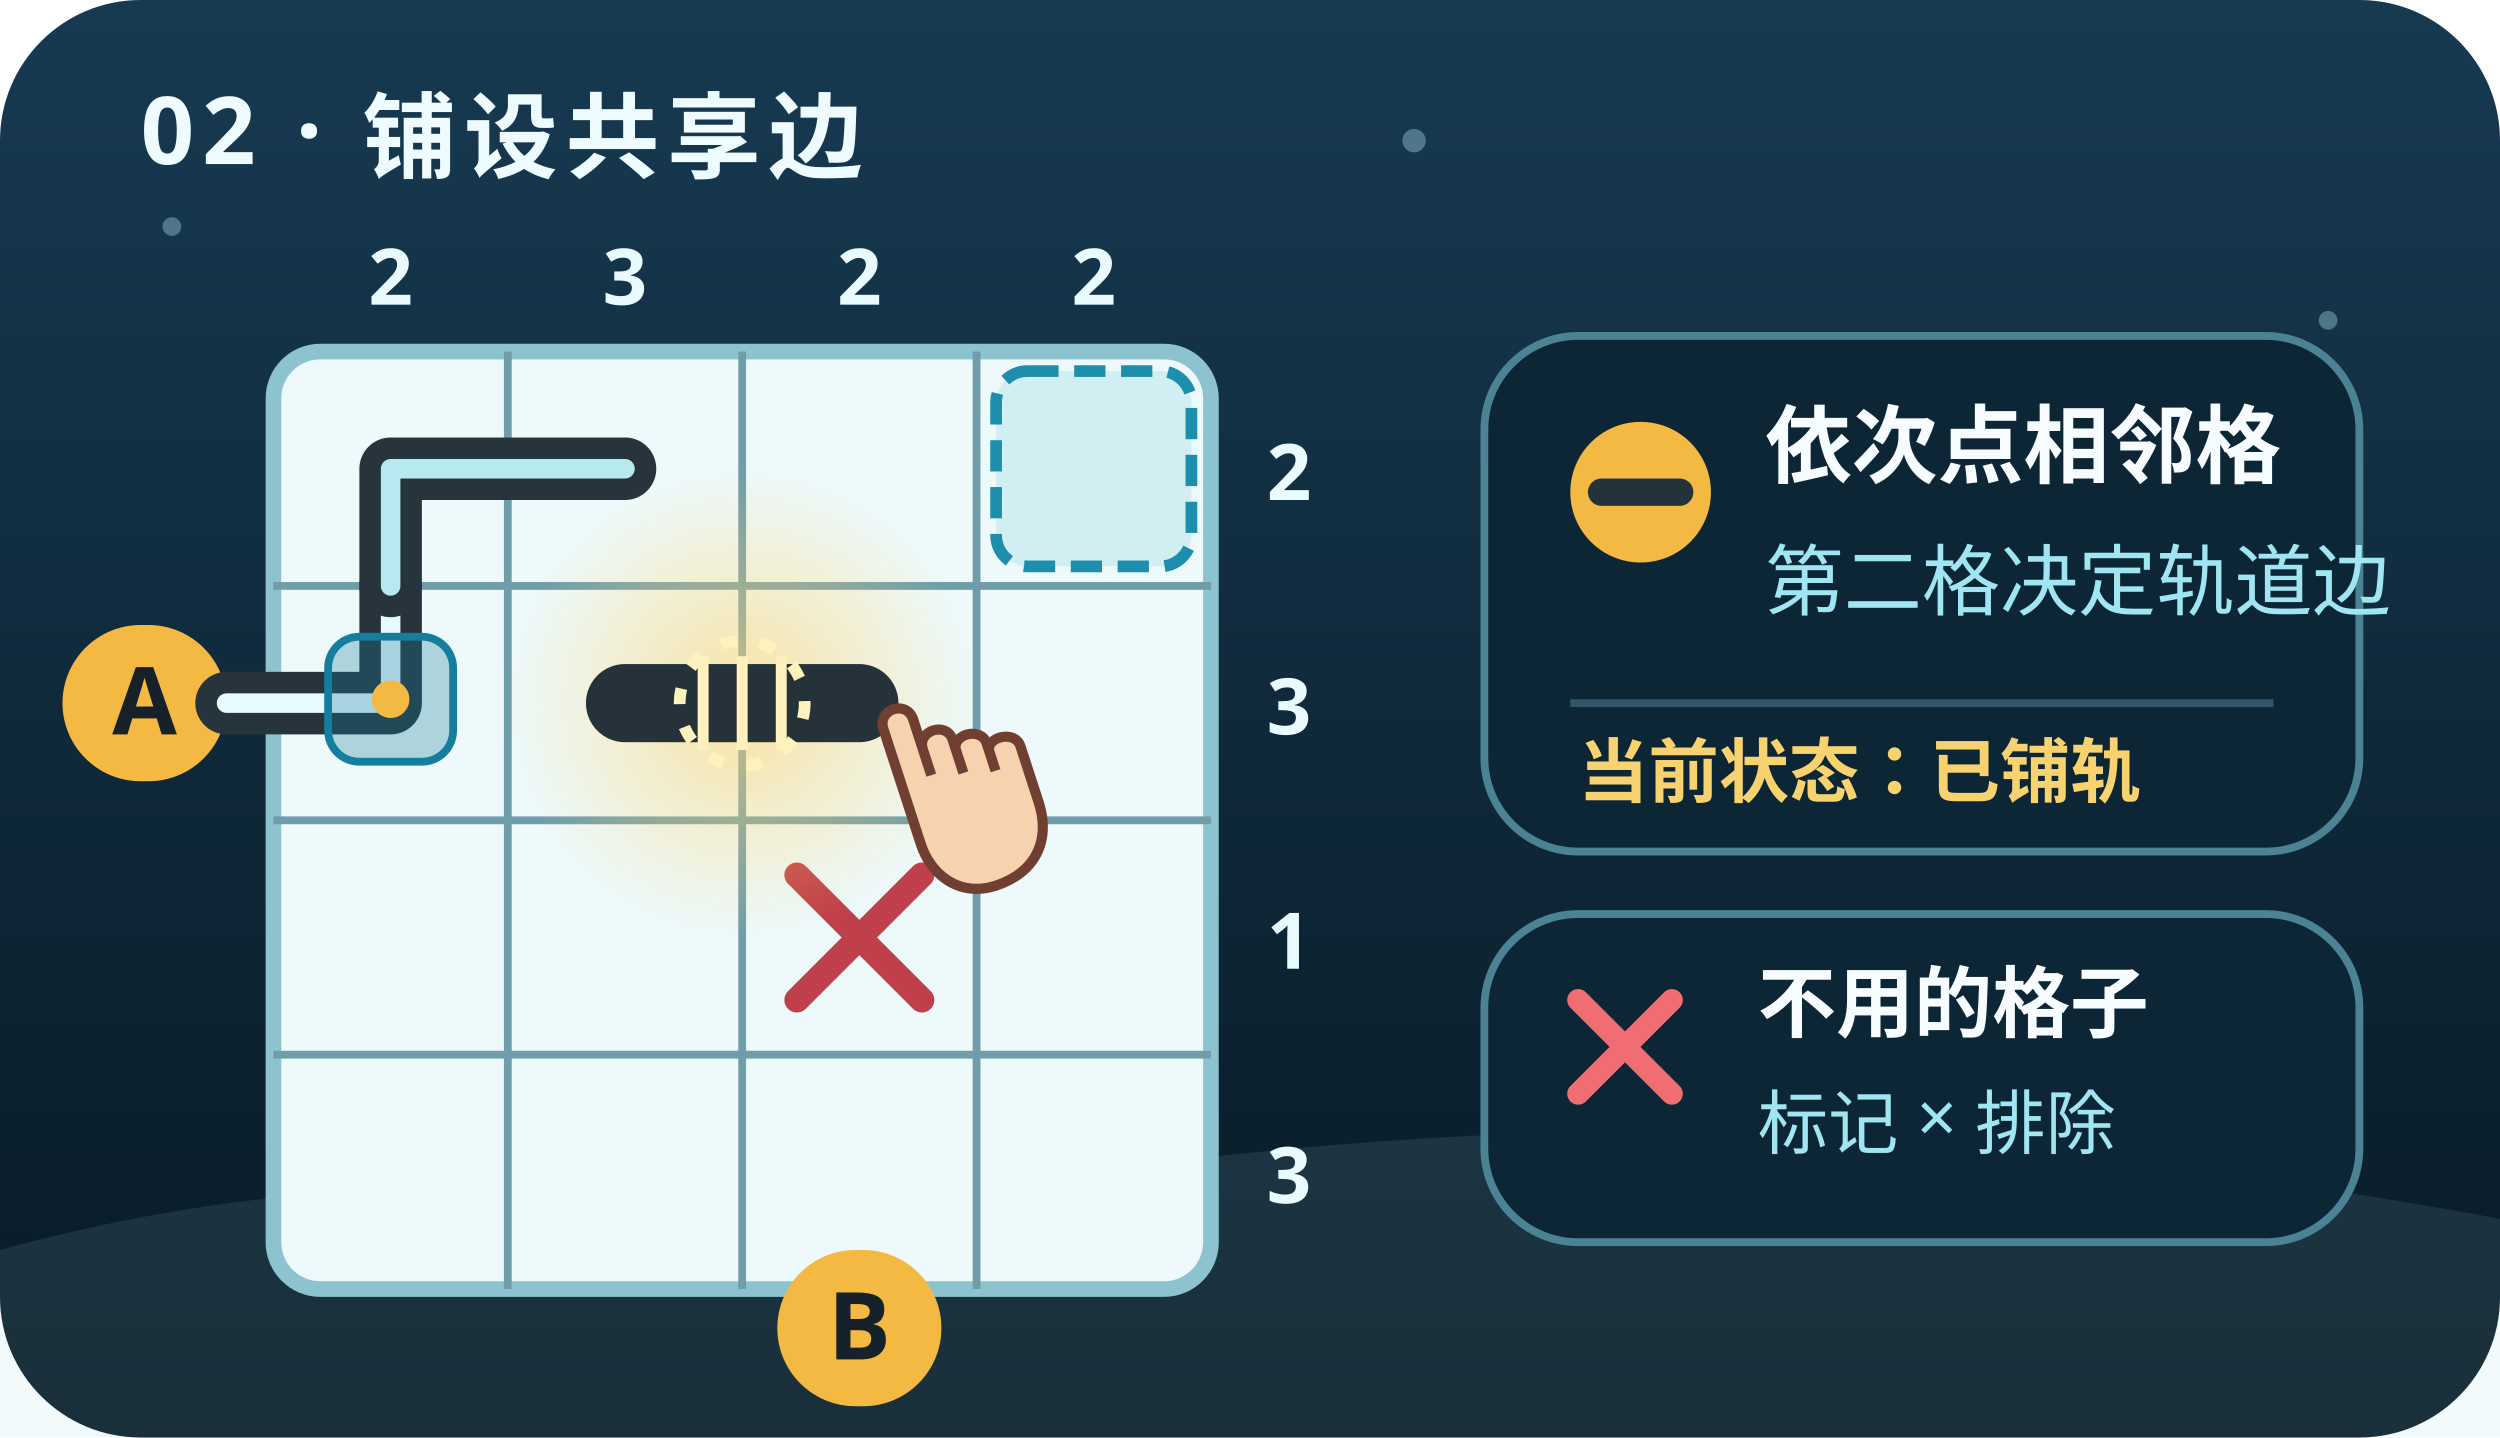
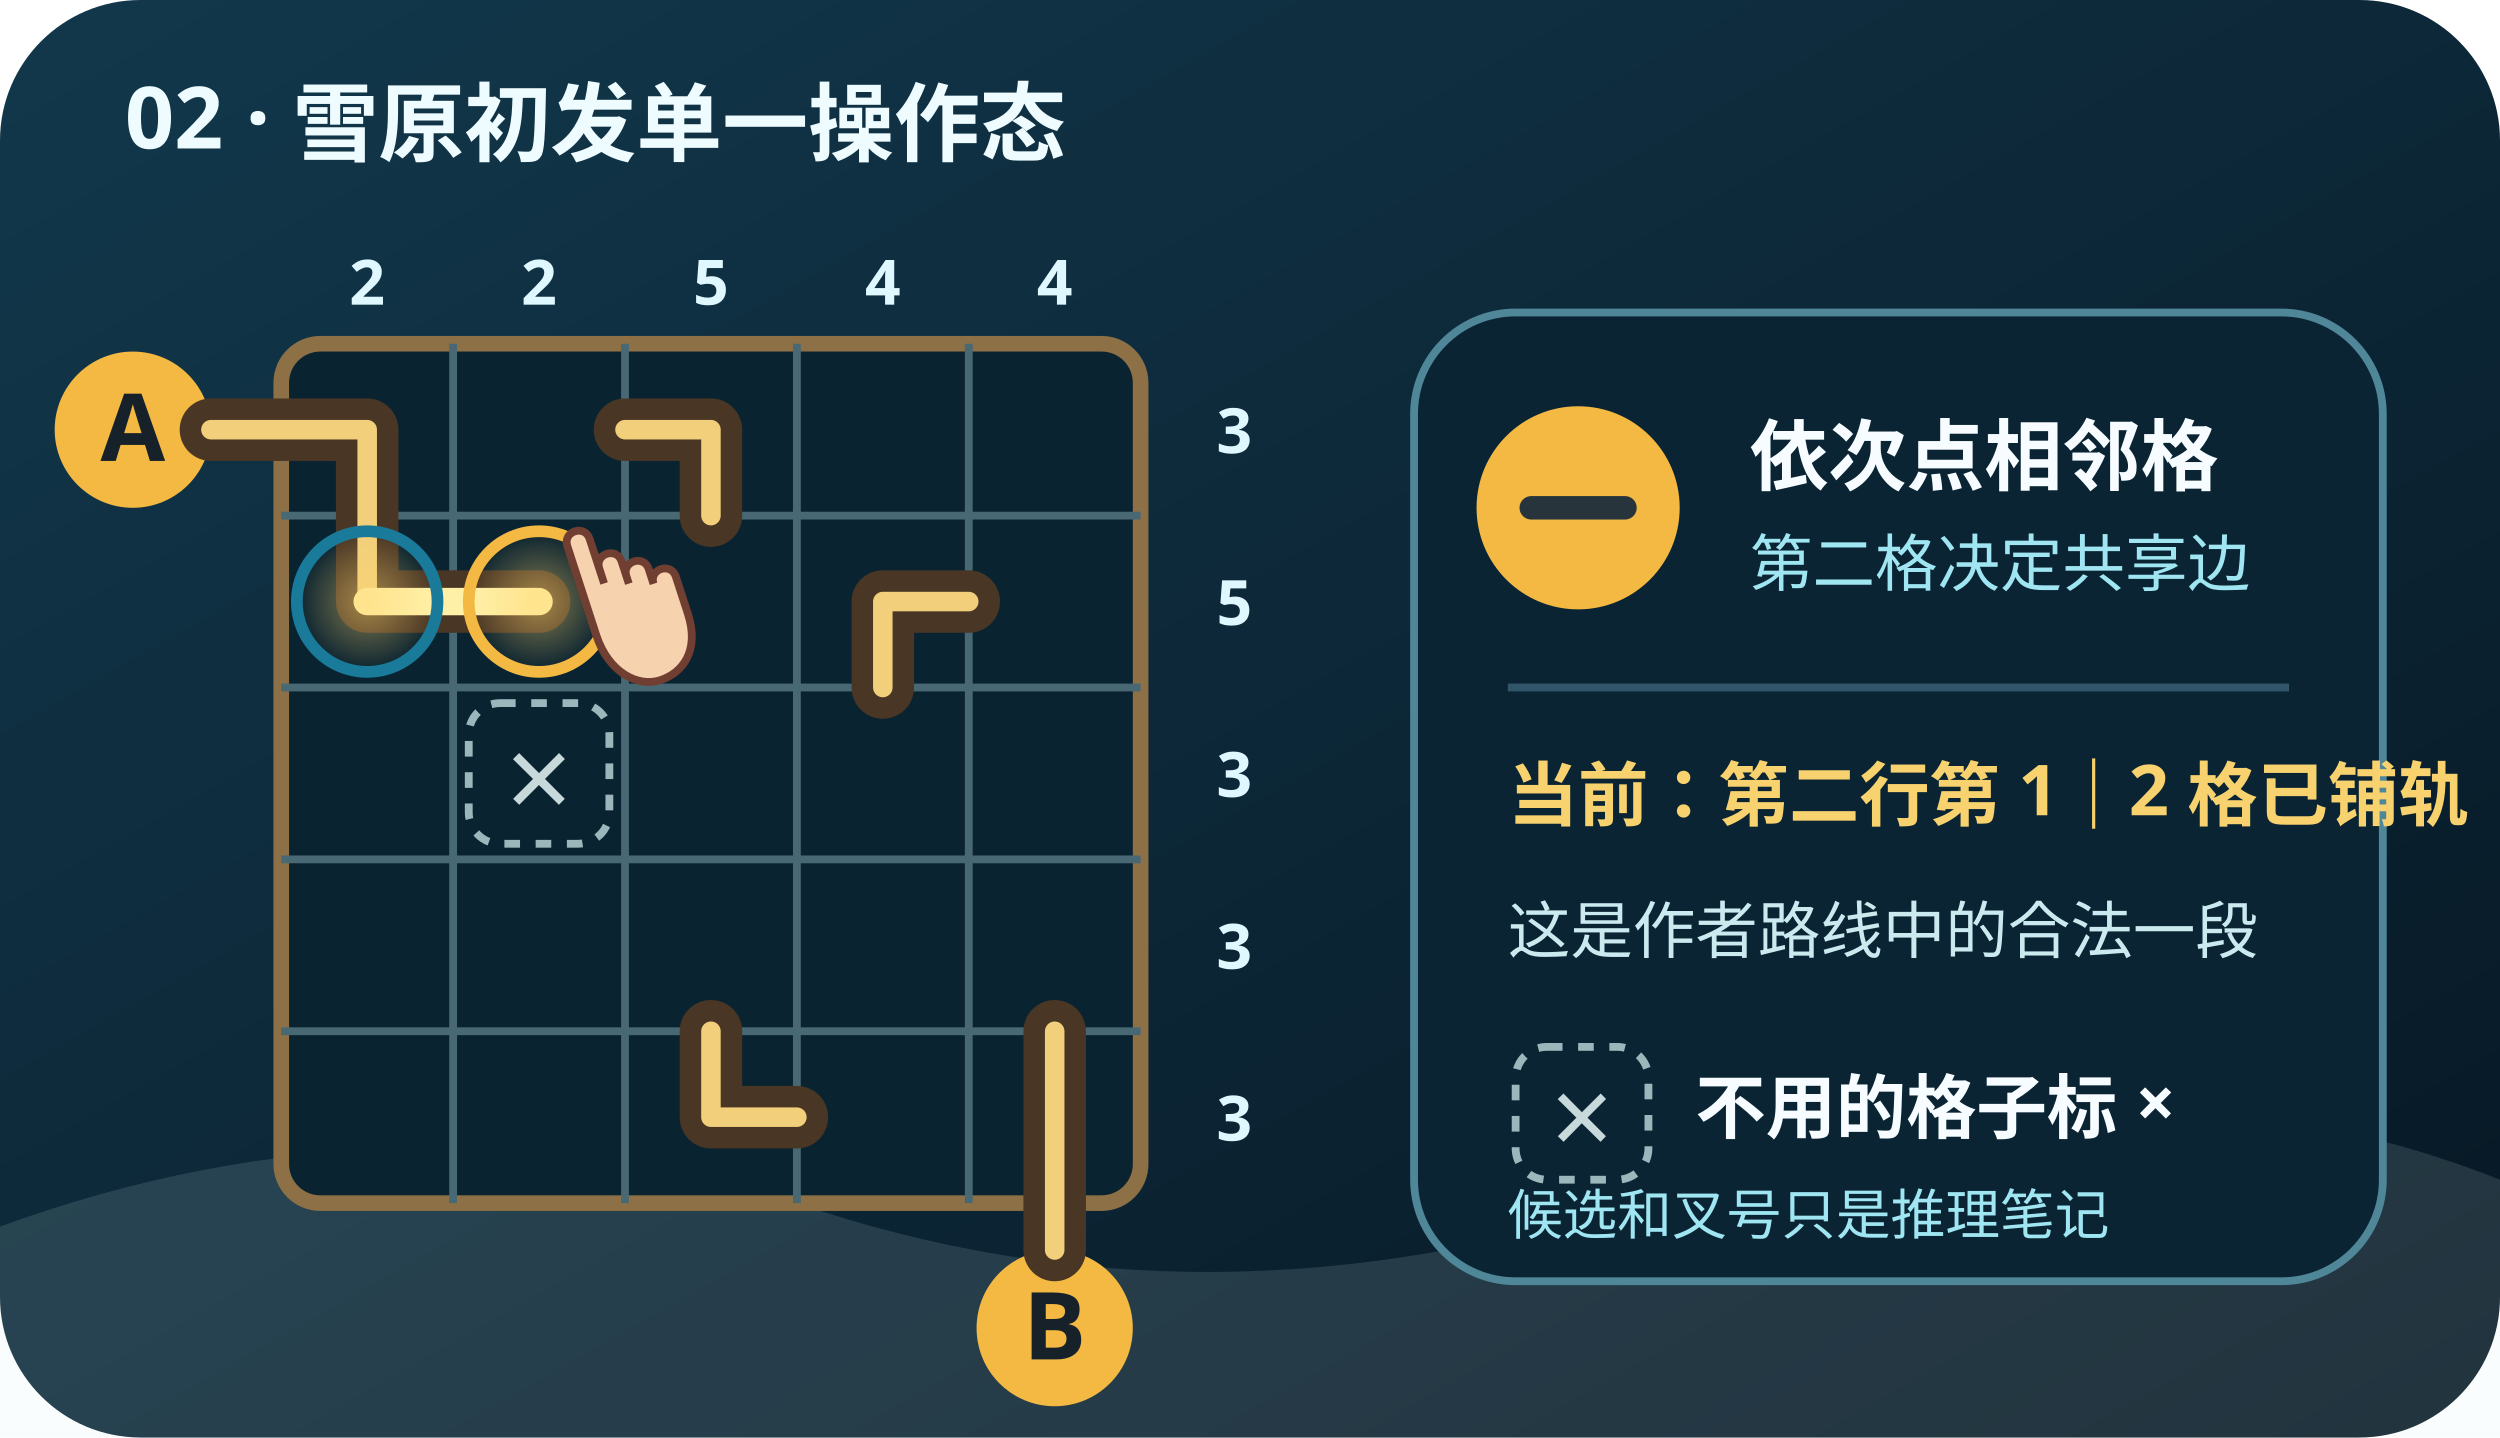
- <svg xmlns="http://www.w3.org/2000/svg" viewBox="0 0 320 184" preserveAspectRatio="xMidYMid meet" role="img" aria-label="极地蒸汽列车操作示例：在单一当前棋盘状态中选择共享边铺设轨道，并在不用的格子标记排除号">
+ <svg xmlns="http://www.w3.org/2000/svg" viewBox="0 0 320 184" preserveAspectRatio="xMidYMid meet" role="img" aria-label="雪原初发真实操作中间态：在五乘五棋盘中依次选择第二行第一格和第二格，铺设作者路线中的共享边，并把不用的第三行第二格标记排除" data-level-id="whiteout-5a" data-tutorial-scene="operation" data-state="intermediate" data-board-size="5x5" data-track-edge="0,1|1,1" data-excluded-cell="1,2" data-column-clues="2,2,5,4,4" data-row-clues="3,5,3,3,3">
  <defs>
-     <linearGradient id="operation-sky" x1="0" y1="0" x2="0" y2="1">
-       <stop offset="0" stop-color="#173a51" />
-       <stop offset="1" stop-color="#081924" />
+     <linearGradient id="bg" x1="0" y1="0" x2="1" y2="1">
+       <stop stop-color="#12384c" />
+       <stop offset="1" stop-color="#071723" />
    </linearGradient>
-     <radialGradient id="operation-focus">
-       <stop offset="0" stop-color="#ffd56e" stop-opacity=".62" />
+     <radialGradient id="focus">
+       <stop stop-color="#ffd56e" stop-opacity=".5" />
      <stop offset="1" stop-color="#ffd56e" stop-opacity="0" />
    </radialGradient>
-     <filter id="operation-glow" x="-80%" y="-80%" width="260%" height="260%">
-       <feGaussianBlur stdDeviation="3" result="blur" />
-       <feMerge>
-         <feMergeNode in="blur" />
-         <feMergeNode in="SourceGraphic" />
-       </feMerge>
-     </filter>
  </defs>
-   <rect width="320" height="184" rx="18" fill="url(#operation-sky)" />
-   <path d="M0 160C55 145 84 157 131 151S227 139 320 156V184H0Z" fill="#9bd4df" opacity=".12" />
-   <g fill="#bfefff" opacity=".34">
-     <circle cx="22" cy="29" r="1.2" />
-     <circle cx="181" cy="18" r="1.5" />
-     <circle cx="298" cy="41" r="1.2" />
-     <circle cx="279" cy="151" r="1.5" />
-   </g>
-   <text x="18" y="21" fill="#effcff" font-family="system-ui, sans-serif" font-size="12" font-weight="800" letter-spacing="1">02 · 铺设共享边</text>
-   <g font-family="system-ui, sans-serif" font-size="10" font-weight="800" text-anchor="middle" fill="#e9fbff">
-     <text x="50" y="39">2</text>
-     <text x="80" y="39">3</text>
-     <text x="110" y="39">2</text>
-     <text x="140" y="39">2</text>
-   </g>
-   <rect x="35" y="45" width="120" height="120" rx="6" fill="#edf9fa" stroke="#8cc3ce" stroke-width="2" />
-   <path d="M65 45V165M95 45V165M125 45V165M35 75H155M35 105H155M35 135H155" fill="none" stroke="#709daa" stroke-width="1" />
-   <rect x="8" y="80" width="21" height="20" rx="10" fill="#f4b942" />
-   <text x="18.5" y="94" text-anchor="middle" fill="#17212a" font-family="system-ui, sans-serif" font-size="12" font-weight="900">A</text>
-   <path d="M29 90H50V75" fill="none" stroke="#27343c" stroke-width="8" stroke-linecap="round" stroke-linejoin="round" />
-   <path d="M29 90H50V75" fill="none" stroke="#e5fbff" stroke-width="2.5" stroke-linecap="round" stroke-linejoin="round" />
-   <rect x="42" y="81.5" width="16" height="16" rx="4" fill="#197a9a" fill-opacity=".3" stroke="#157d9e" />
-   <circle cx="50" cy="89.5" r="2.4" fill="#f4b942" />
-   <path d="M110 165V175" stroke="#27343c" stroke-width="8" stroke-linecap="round" />
-   <path d="M110 165V175" stroke="#e5fbff" stroke-width="2.5" stroke-linecap="round" />
-   <rect x="99.5" y="160" width="21" height="20" rx="10" fill="#f4b942" />
-   <text x="110" y="174" text-anchor="middle" fill="#17212a" font-family="system-ui, sans-serif" font-size="12" font-weight="900">B</text>
-   <path d="M50 75V60H80" fill="none" stroke="#27343c" stroke-width="8" stroke-linecap="round" stroke-linejoin="round" />
-   <path d="M50 75V60H80" fill="none" stroke="#b7eaf0" stroke-width="2.5" stroke-linecap="round" stroke-linejoin="round" />
-   <rect x="127.5" y="47.5" width="25" height="25" rx="4" fill="#6dcadd" fill-opacity=".22" stroke="#1e8ead" stroke-width="1.5" stroke-dasharray="4 2" />
-   <path d="M102 112L118 128M118 112L102 128" stroke="#bf404a" stroke-width="3.2" stroke-linecap="round" />
-   <circle cx="95" cy="90" r="30" fill="url(#operation-focus)" />
-   <path d="M80 90H110" fill="none" stroke="#25323a" stroke-width="10" stroke-linecap="round" />
-   <path d="M80 90H110" fill="none" stroke="#f7c54f" stroke-width="3.5" stroke-linecap="round" filter="url(#operation-glow)" />
-   <path d="M90 84V96M95 84V96M100 84V96" stroke="#fff0bd" stroke-width="1.4" />
-   <circle cx="95" cy="90" r="8" fill="none" stroke="#fff3bd" stroke-width="1.5" stroke-dasharray="2 3" />
-   <g transform="translate(112 90) rotate(-18)">
-     <path d="M0 19V3.5C0 .8 4 .8 4 3.5V11 7.5C4 5 8 5 8 7.5V12 9C8 6.8 12 7 12 9.3V13 10.5C12 8.5 16 8.7 16 11V18.5C16 24 12.5 27 7.5 27S0 23 0 19Z" fill="#f6d2ae" stroke="#713f32" stroke-width="1.3" />
-   </g>
-   <g font-family="system-ui, sans-serif" font-size="10" font-weight="800" text-anchor="middle" fill="#e9fbff">
-     <text x="165" y="64">2</text>
-     <text x="165" y="94">3</text>
-     <text x="165" y="124">1</text>
-     <text x="165" y="154">3</text>
-   </g>
-   <g font-family="system-ui, sans-serif">
-     <rect x="190" y="43" width="112" height="66" rx="12" fill="#0d2635" stroke="#4b8294" />
-     <circle cx="210" cy="63" r="9" fill="#f4b942" />
-     <path d="M205 63H215" stroke="#24323a" stroke-width="3.5" stroke-linecap="round" />
-     <text x="226" y="61" fill="#f6fcff" font-size="11" font-weight="800">依次点相邻格</text>
-     <text x="226" y="78" fill="#9fe6f2" font-size="10">第二格决定轨道边</text>
-     <path d="M201 90H291" stroke="#31566a" />
-     <text x="202" y="102" fill="#f8d26e" font-size="9" font-weight="700">当前状态：已铺轨</text>
-     <rect x="190" y="117" width="112" height="42" rx="12" fill="#0d2635" stroke="#4b8294" />
-     <path d="M202 128L214 140M214 128L202 140" stroke="#ef6d73" stroke-width="2.8" stroke-linecap="round" />
-     <text x="225" y="132" fill="#f6fcff" font-size="10" font-weight="800">不用的格子</text>
-     <text x="225" y="147" fill="#9fe6f2" font-size="9">标记 × 排除</text>
+   <rect width="320" height="184" rx="18" fill="url(#bg)" />
+   <path d="M0 157Q52 138 105 155t110-3t105-1v33H0z" fill="#d9edf2" opacity=".13" />
+   <g font-family="system-ui, PingFang SC, sans-serif">
+     <text x="16" y="19" fill="#eefcff" font-size="11" font-weight="800">02 · 雪原初发单一操作态</text>
+     <g fill="#dff7ff" font-size="8" font-weight="900" text-anchor="middle">
+       <text x="47" y="39">2</text>
+       <text x="69" y="39">2</text>
+       <text x="91" y="39">5</text>
+       <text x="113" y="39">4</text>
+       <text x="135" y="39">4</text>
+     </g>
+     <rect x="36" y="44" width="110" height="110" rx="5" fill="#0a2330" stroke="#8d7045" stroke-width="2" />
+     <path d="M58 44v110M80 44v110M102 44v110M124 44v110M36 66h110M36 88h110M36 110h110M36 132h110" fill="none" stroke="#486874" />
+     <g fill="#dff7ff" font-size="8" font-weight="900" text-anchor="middle">
+       <text x="158" y="58">3</text>
+       <text x="158" y="80">5</text>
+       <text x="158" y="102">3</text>
+       <text x="158" y="124">3</text>
+       <text x="158" y="146">3</text>
+     </g>
+     <rect x="7" y="45" width="20" height="20" rx="10" fill="#f4b942" />
+     <text x="17" y="59" text-anchor="middle" fill="#17212a" font-size="12" font-weight="900">A</text>
+     <rect x="125" y="160" width="20" height="20" rx="10" fill="#f4b942" />
+     <text x="135" y="174" text-anchor="middle" fill="#17212a" font-size="12" font-weight="900">B</text>
+     <g fill="none" stroke-linecap="round" stroke-linejoin="round">
+       <g stroke="#493624" stroke-width="8">
+         <path d="M27 55h20v22h22" />
+         <path d="M80 55h11v11" />
+         <path d="M91 132v11h11" />
+         <path d="M113 88V77h11" />
+         <path d="M135 132v28" />
+       </g>
+       <g stroke="#f1cf7b" stroke-width="2.5">
+         <path d="M27 55h20v22" />
+         <path d="M80 55h11v11" />
+         <path d="M91 132v11h11" />
+         <path d="M113 88V77h11" />
+         <path d="M135 132v28" />
+       </g>
+       <path d="M47 77h22" stroke="#fff0a8" stroke-width="3.5" />
+     </g>
+     <circle cx="47" cy="77" r="9" fill="url(#focus)" stroke="#197a9a" stroke-width="1.5" />
+     <circle cx="69" cy="77" r="9" fill="url(#focus)" stroke="#f4b942" stroke-width="1.5" />
+     <rect x="60" y="90" width="18" height="18" rx="4" fill="none" stroke="#9cb7bb" stroke-dasharray="2 2" />
+     <text x="69" y="105" text-anchor="middle" fill="#c7d9db" font-size="15">×</text>
+     <g transform="translate(72 68) rotate(-18)">
+       <path d="M0 14V2c0-2 3-2 3 0v6-2c0-2 3-2 3 0v3-1c0-2 3-2 3 0v2c0-2 3-2 3 0v5c0 5-3 7-6 7s-6-3-6-8z" fill="#f6d2ae" stroke="#713f32" />
+     </g>
+     <rect x="181" y="40" width="124" height="124" rx="13" fill="#0a2433" stroke="#4f8798" />
+     <circle cx="202" cy="65" r="13" fill="#f4b942" />
+     <path d="M196 65h12" stroke="#27343c" stroke-width="3" stroke-linecap="round" />
+     <text x="224" y="62" fill="#f6fcff" font-size="10" font-weight="800">依次点相邻格</text>
+     <text x="224" y="75" fill="#9fe6f2" font-size="8">第二格决定共享边</text>
+     <path d="M193 88h100" stroke="#31566a" />
+     <text x="193" y="105" fill="#f8d26e" font-size="9" font-weight="800">当前：第二行第 1｜2 格已铺轨</text>
+     <text x="193" y="122" fill="#cbeaf0" font-size="8">这是作者路线中的合法一段</text>
+     <rect x="194" y="134" width="17" height="17" rx="4" fill="none" stroke="#9cb7bb" stroke-dasharray="2 2" />
+     <text x="202.5" y="148" text-anchor="middle" fill="#c7d9db" font-size="14">×</text>
+     <text x="217" y="145" fill="#f6fcff" font-size="9" font-weight="800">不用的格子标 ×</text>
+     <text x="193" y="158" fill="#9fe6f2" font-size="7">候选和叉号只是推理笔记</text>
  </g>
</svg>
